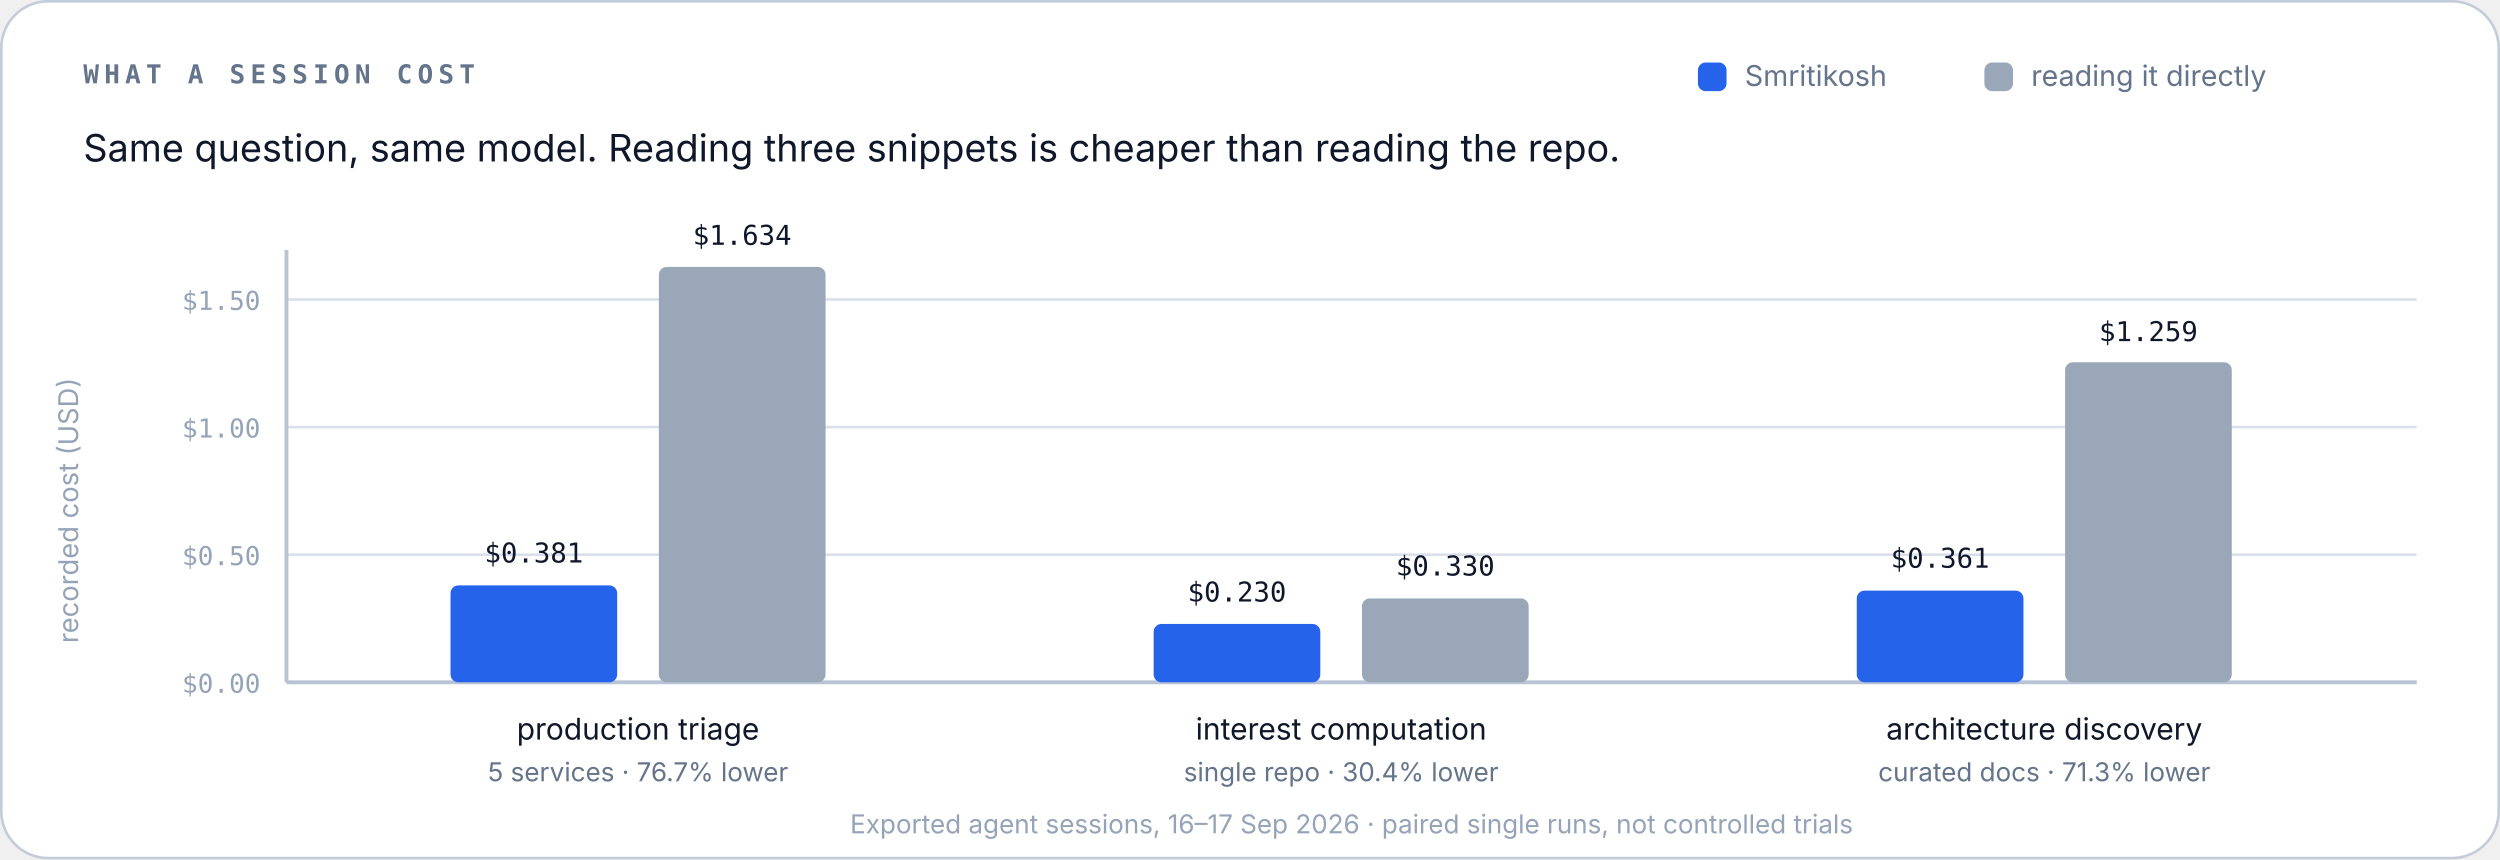
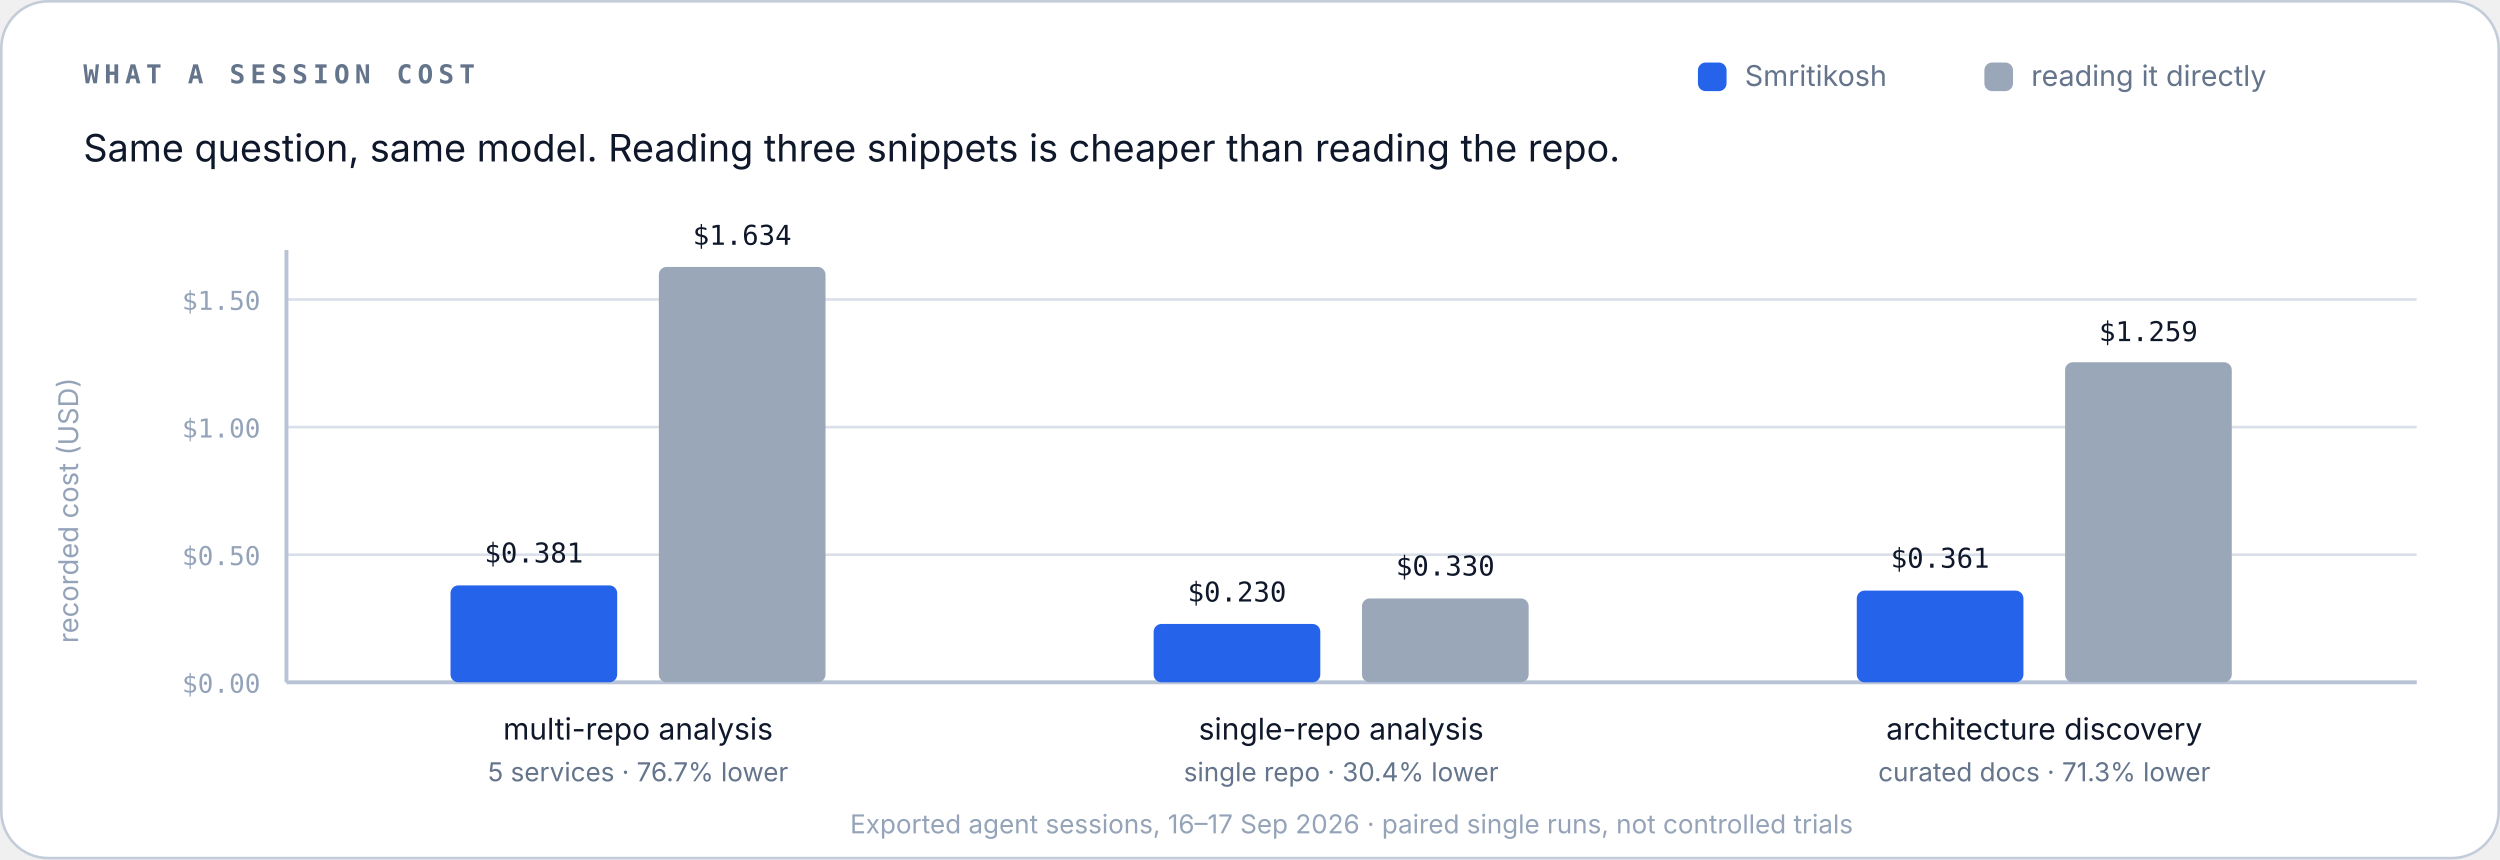
- <svg xmlns="http://www.w3.org/2000/svg" viewBox="0 0 960 330" width="960" height="330" role="img" aria-label="Recorded session cost in US dollars for three paired benchmark tasks. Production triage cost 0.381 dollars with Smritikosh against 1.634 with direct exploration, interest computation 0.230 against 0.330, and architecture discovery 0.361 against 1.259. Lower is better.">
+ <svg xmlns="http://www.w3.org/2000/svg" viewBox="0 0 960 330" width="960" height="330" role="img" aria-label="Recorded session cost in US dollars for three paired benchmark tasks. Multi-repo analysis cost 0.381 dollars with Smritikosh against 1.634 with direct exploration, single-repo analysis 0.230 against 0.330, and architecture discovery 0.361 against 1.259. Lower is better.">
  <defs>
    <style>
      .sans{font-family:Inter,-apple-system,BlinkMacSystemFont,"Segoe UI",Roboto,Helvetica,Arial,sans-serif}
      .mono{font-family:"JetBrains Mono",ui-monospace,SFMono-Regular,Menlo,Consolas,monospace}
      .cap{font-size:10px;letter-spacing:.2em;font-weight:700}
      .ink{fill:#0F172A}
      .mut{fill:#64748B}
      .faint{fill:#94A3B8}

      .bar { transform-box:fill-box; transform-origin:bottom;
             animation: bk-grow 1.1s cubic-bezier(.2,.7,.3,1) both; }
      @keyframes bk-grow { from { transform:scaleY(0) } to { transform:scaleY(1) } }

      .val { animation: bk-in .5s ease-out .7s both; }
      @keyframes bk-in { from { opacity:0 } to { opacity:1 } }

      @media (prefers-reduced-motion: reduce) {
        .bar,.val { animation:none; transform:none; opacity:1 }
      }
    </style>
  </defs>
  <rect x="0.5" y="0.5" width="959" height="329" rx="18" fill="#FFFFFF" stroke="#C3CCD9" />
  <text class="mono cap" x="32" y="32" fill="#64748B">WHAT A SESSION COST</text>
  <text class="sans ink" x="32" y="62" font-size="14.5">Same question, same model. Reading three snippets is cheaper than reading the repo.</text>
  <rect x="652" y="24" width="11" height="11" rx="3" fill="#2563EB" />
  <text class="sans mut" x="670" y="33" font-size="11">Smritikosh</text>
  <rect x="762" y="24" width="11" height="11" rx="3" fill="#9AA7B8" />
  <text class="sans mut" x="780" y="33" font-size="11">reading it directly</text>
  <text class="sans faint" x="30" y="196" font-size="10.5" transform="rotate(-90 30 196)" text-anchor="middle">recorded cost (USD)</text>
  <g stroke="#D9E0E9" stroke-width="1">
    <line x1="110" y1="262" x2="928" y2="262" />
    <line x1="110" y1="213" x2="928" y2="213" />
    <line x1="110" y1="164" x2="928" y2="164" />
    <line x1="110" y1="115" x2="928" y2="115" />
  </g>
  <g class="mono faint" font-size="10" text-anchor="end">
    <text x="100" y="266">$0.00</text>
    <text x="100" y="217">$0.50</text>
    <text x="100" y="168">$1.00</text>
    <text x="100" y="119">$1.50</text>
  </g>
  <g stroke="#B8C4D5" stroke-width="1.5">
    <line x1="110" y1="96" x2="110" y2="262" />
    <line x1="110" y1="262" x2="928" y2="262" />
  </g>
  <rect class="bar" x="173" y="224.8" width="64" height="37.2" rx="3" fill="#2563EB" />
  <rect class="bar" x="253" y="102.5" width="64" height="159.5" rx="3" fill="#9AA7B8" style="animation-delay:.12s" />
  <text class="mono ink val" x="205" y="216" font-size="10.5" text-anchor="middle">$0.381</text>
  <text class="mono ink val" x="285" y="94" font-size="10.5" text-anchor="middle" style="animation-delay:.8s">$1.634</text>
-   <text class="sans ink" x="245" y="284" font-size="11.5" text-anchor="middle">production triage</text>
+   <text class="sans ink" x="245" y="284" font-size="11.5" text-anchor="middle">multi-repo analysis</text>
  <text class="sans mut" x="245" y="300" font-size="10" text-anchor="middle">5 services · 76.7% lower</text>
  <rect class="bar" x="443" y="239.6" width="64" height="22.4" rx="3" fill="#2563EB" style="animation-delay:.24s" />
  <rect class="bar" x="523" y="229.8" width="64" height="32.2" rx="3" fill="#9AA7B8" style="animation-delay:.36s" />
  <text class="mono ink val" x="475" y="231" font-size="10.5" text-anchor="middle" style="animation-delay:.85s">$0.230</text>
  <text class="mono ink val" x="555" y="221" font-size="10.5" text-anchor="middle" style="animation-delay:.9s">$0.330</text>
-   <text class="sans ink" x="515" y="284" font-size="11.5" text-anchor="middle">interest computation</text>
+   <text class="sans ink" x="515" y="284" font-size="11.5" text-anchor="middle">single-repo analysis</text>
  <text class="sans mut" x="515" y="300" font-size="10" text-anchor="middle">single repo · 30.4% lower</text>
  <rect class="bar" x="713" y="226.8" width="64" height="35.2" rx="3" fill="#2563EB" style="animation-delay:.48s" />
  <rect class="bar" x="793" y="139.1" width="64" height="122.9" rx="3" fill="#9AA7B8" style="animation-delay:.6s" />
  <text class="mono ink val" x="745" y="218" font-size="10.5" text-anchor="middle" style="animation-delay:.95s">$0.361</text>
  <text class="mono ink val" x="825" y="131" font-size="10.5" text-anchor="middle" style="animation-delay:1s">$1.259</text>
  <text class="sans ink" x="785" y="284" font-size="11.5" text-anchor="middle">architecture discovery</text>
  <text class="sans mut" x="785" y="300" font-size="10" text-anchor="middle">curated docs · 71.3% lower</text>
  <text class="sans faint" x="519" y="320" font-size="10" text-anchor="middle">Exported agent sessions, 16–17 Sep 2026 · paired single runs, not controlled trials</text>
</svg>
